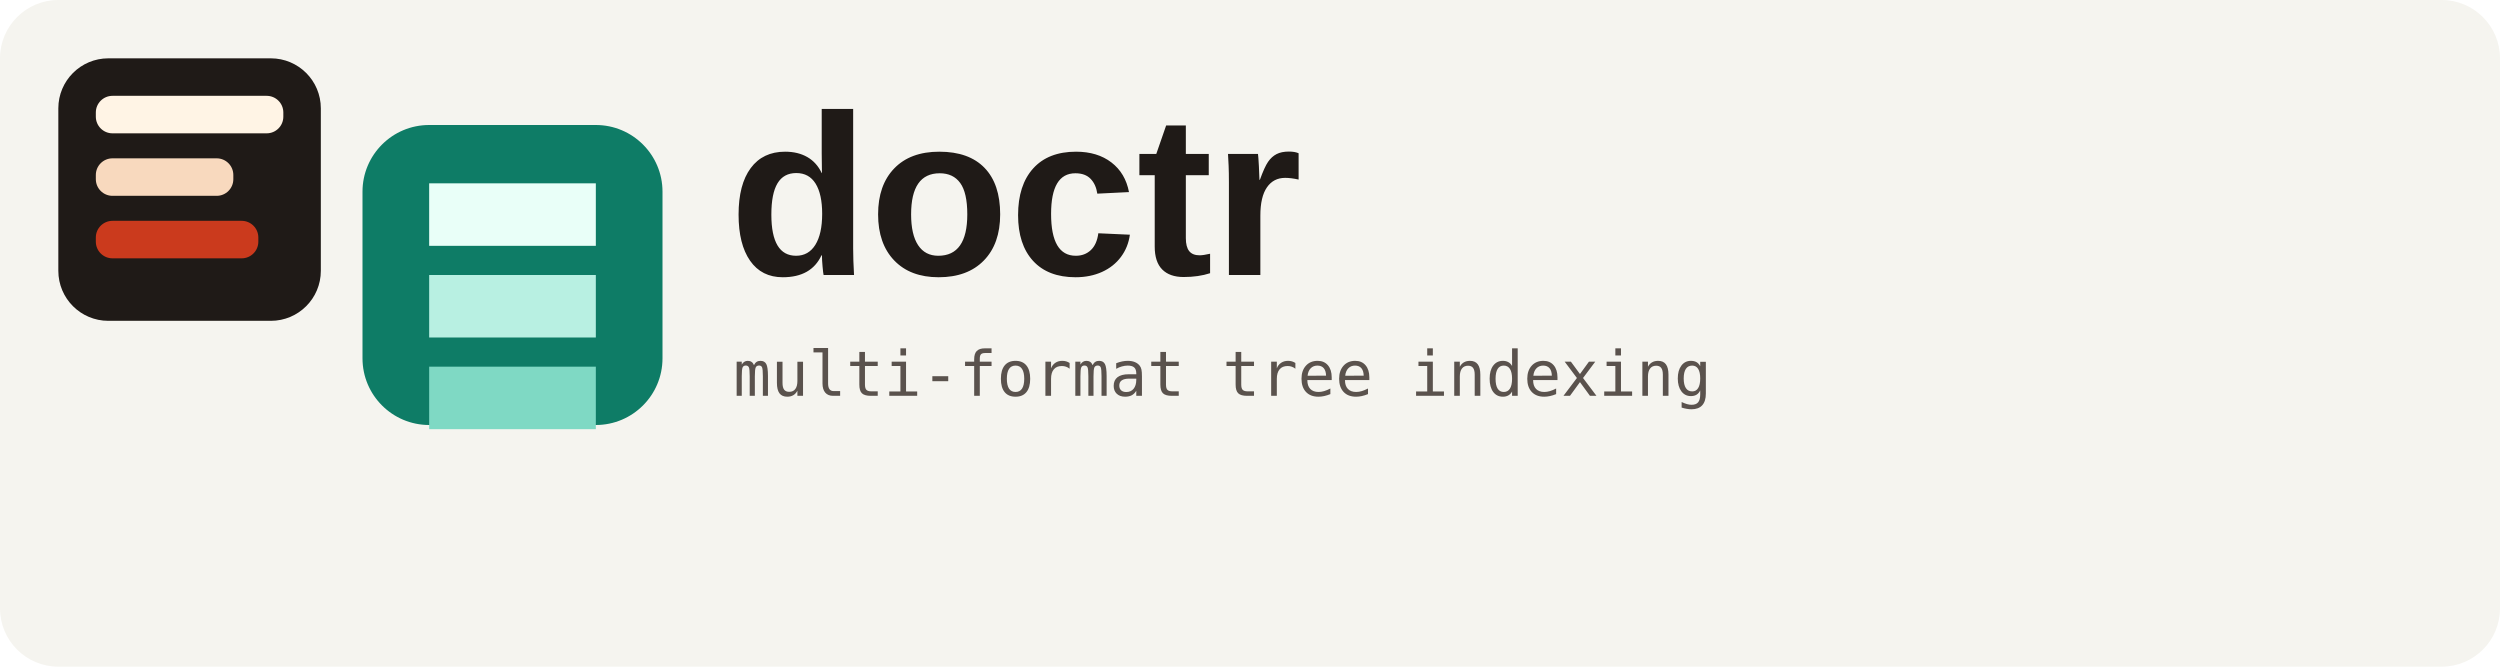
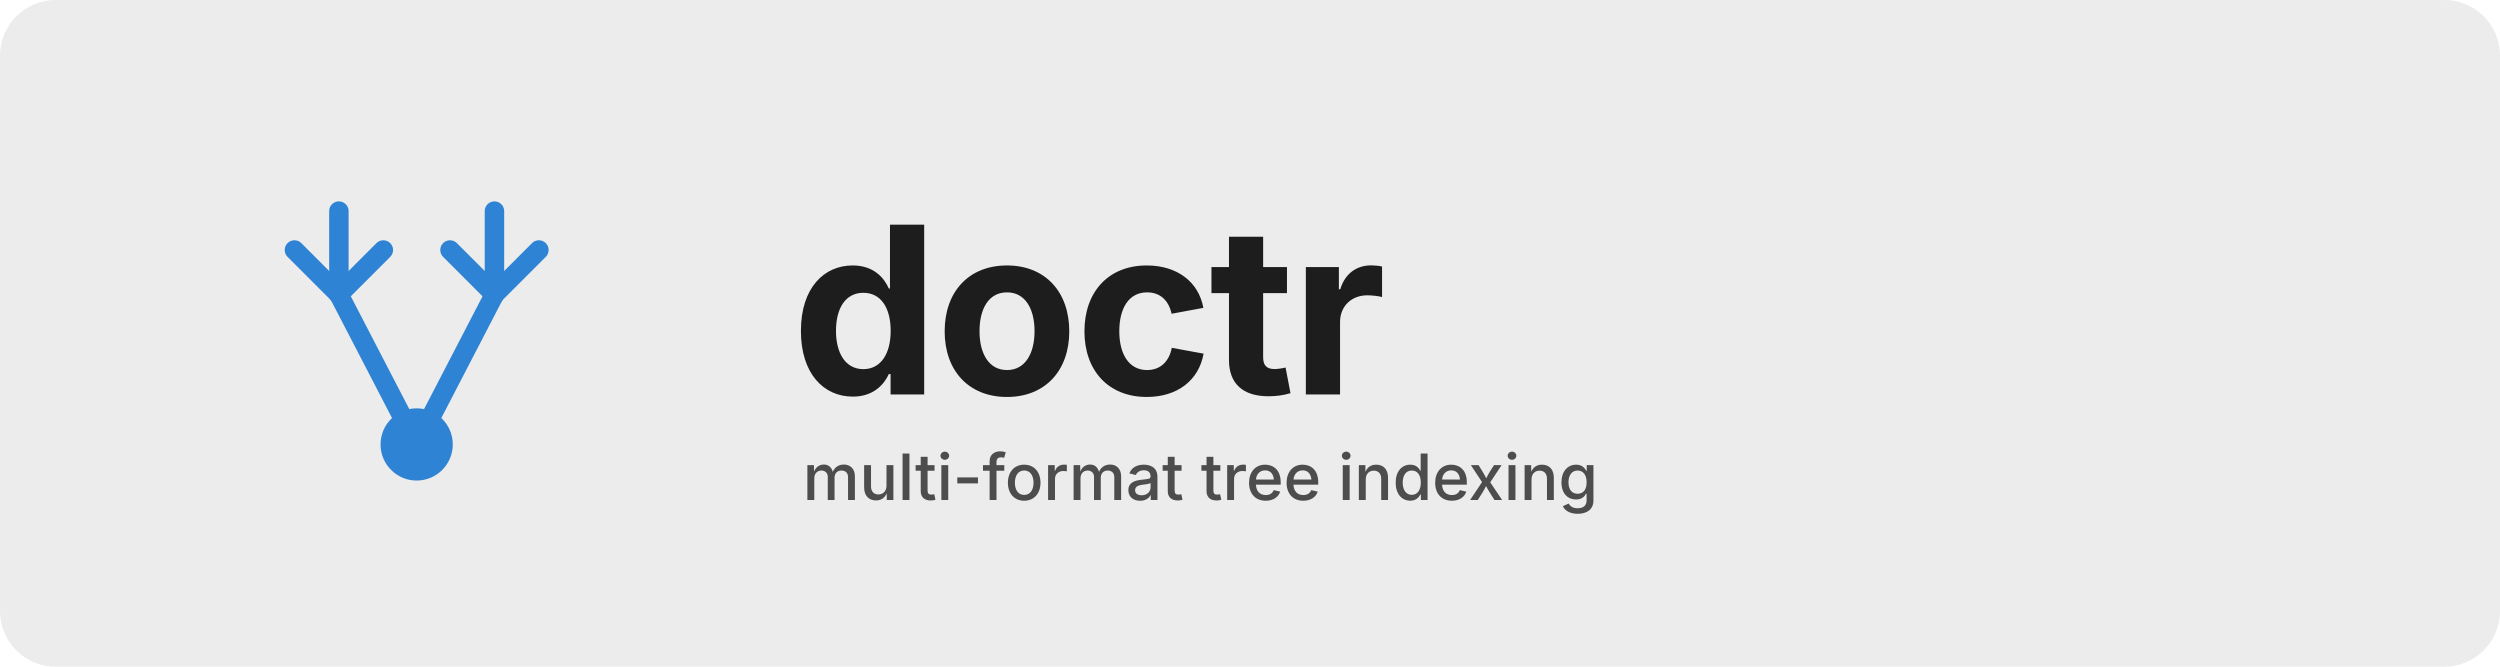
- <svg xmlns="http://www.w3.org/2000/svg" width="1200" height="320" viewBox="0 0 1200 320" fill="none">
-   <rect width="1200" height="320" rx="28" fill="#F5F4EF" />
-   <rect x="28" y="28" width="126" height="126" rx="24" fill="#1F1A17" />
-   <rect x="46" y="46" width="90" height="18" rx="8" fill="#FFF4E5" />
-   <rect x="46" y="76" width="66" height="18" rx="8" fill="#F8D9BE" />
-   <rect x="46" y="106" width="78" height="18" rx="8" fill="#CB3A1D" />
-   <path d="M174 92C174 74.327 188.327 60 206 60H286C303.673 60 318 74.327 318 92V172C318 189.673 303.673 204 286 204H206C188.327 204 174 189.673 174 172V92Z" fill="#0E7C66" />
-   <path d="M206 88H286V118H206V88Z" fill="#E9FFF8" />
-   <path d="M206 132H286V162H206V132Z" fill="#B8F0E2" />
-   <path d="M206 176H286V206H206V176Z" fill="#7FD9C4" />
-   <text x="350" y="132" fill="#1F1A17" font-family="Space Grotesk, Arial, sans-serif" font-size="110" font-weight="700">doctr</text>
-   <text x="352" y="190" fill="#5A524D" font-family="IBM Plex Mono, Menlo, monospace" font-size="30" font-weight="500">multi-format tree indexing</text>
+ <svg xmlns="http://www.w3.org/2000/svg" width="900" height="240" viewBox="0 0 900 240" fill="none">
+   <rect width="900" height="240" rx="20" fill="#ECECEC" />
+   <g transform="translate(70 42)">
+     <circle cx="80" cy="118" r="13" fill="#2F83D4" />
+     <path d="M80 118L52 64" stroke="#2F83D4" stroke-width="7" stroke-linecap="round" />
+     <path d="M80 118L108 64" stroke="#2F83D4" stroke-width="7" stroke-linecap="round" />
+     <path d="M52 64V34" stroke="#2F83D4" stroke-width="7" stroke-linecap="round" />
+     <path d="M52 64L36 48" stroke="#2F83D4" stroke-width="7" stroke-linecap="round" />
+     <path d="M52 64L68 48" stroke="#2F83D4" stroke-width="7" stroke-linecap="round" />
+     <path d="M108 64V34" stroke="#2F83D4" stroke-width="7" stroke-linecap="round" />
+     <path d="M108 64L92 48" stroke="#2F83D4" stroke-width="7" stroke-linecap="round" />
+     <path d="M108 64L124 48" stroke="#2F83D4" stroke-width="7" stroke-linecap="round" />
+   </g>
+   <text x="285" y="142" fill="#1D1D1D" font-family="Inter, Arial, sans-serif" font-size="84" font-weight="700" letter-spacing="-1.2">doctr</text>
+   <text x="289" y="180" fill="#4D4D4D" font-family="Inter, Arial, sans-serif" font-size="23" font-weight="500">multi-format tree indexing</text>
</svg>
